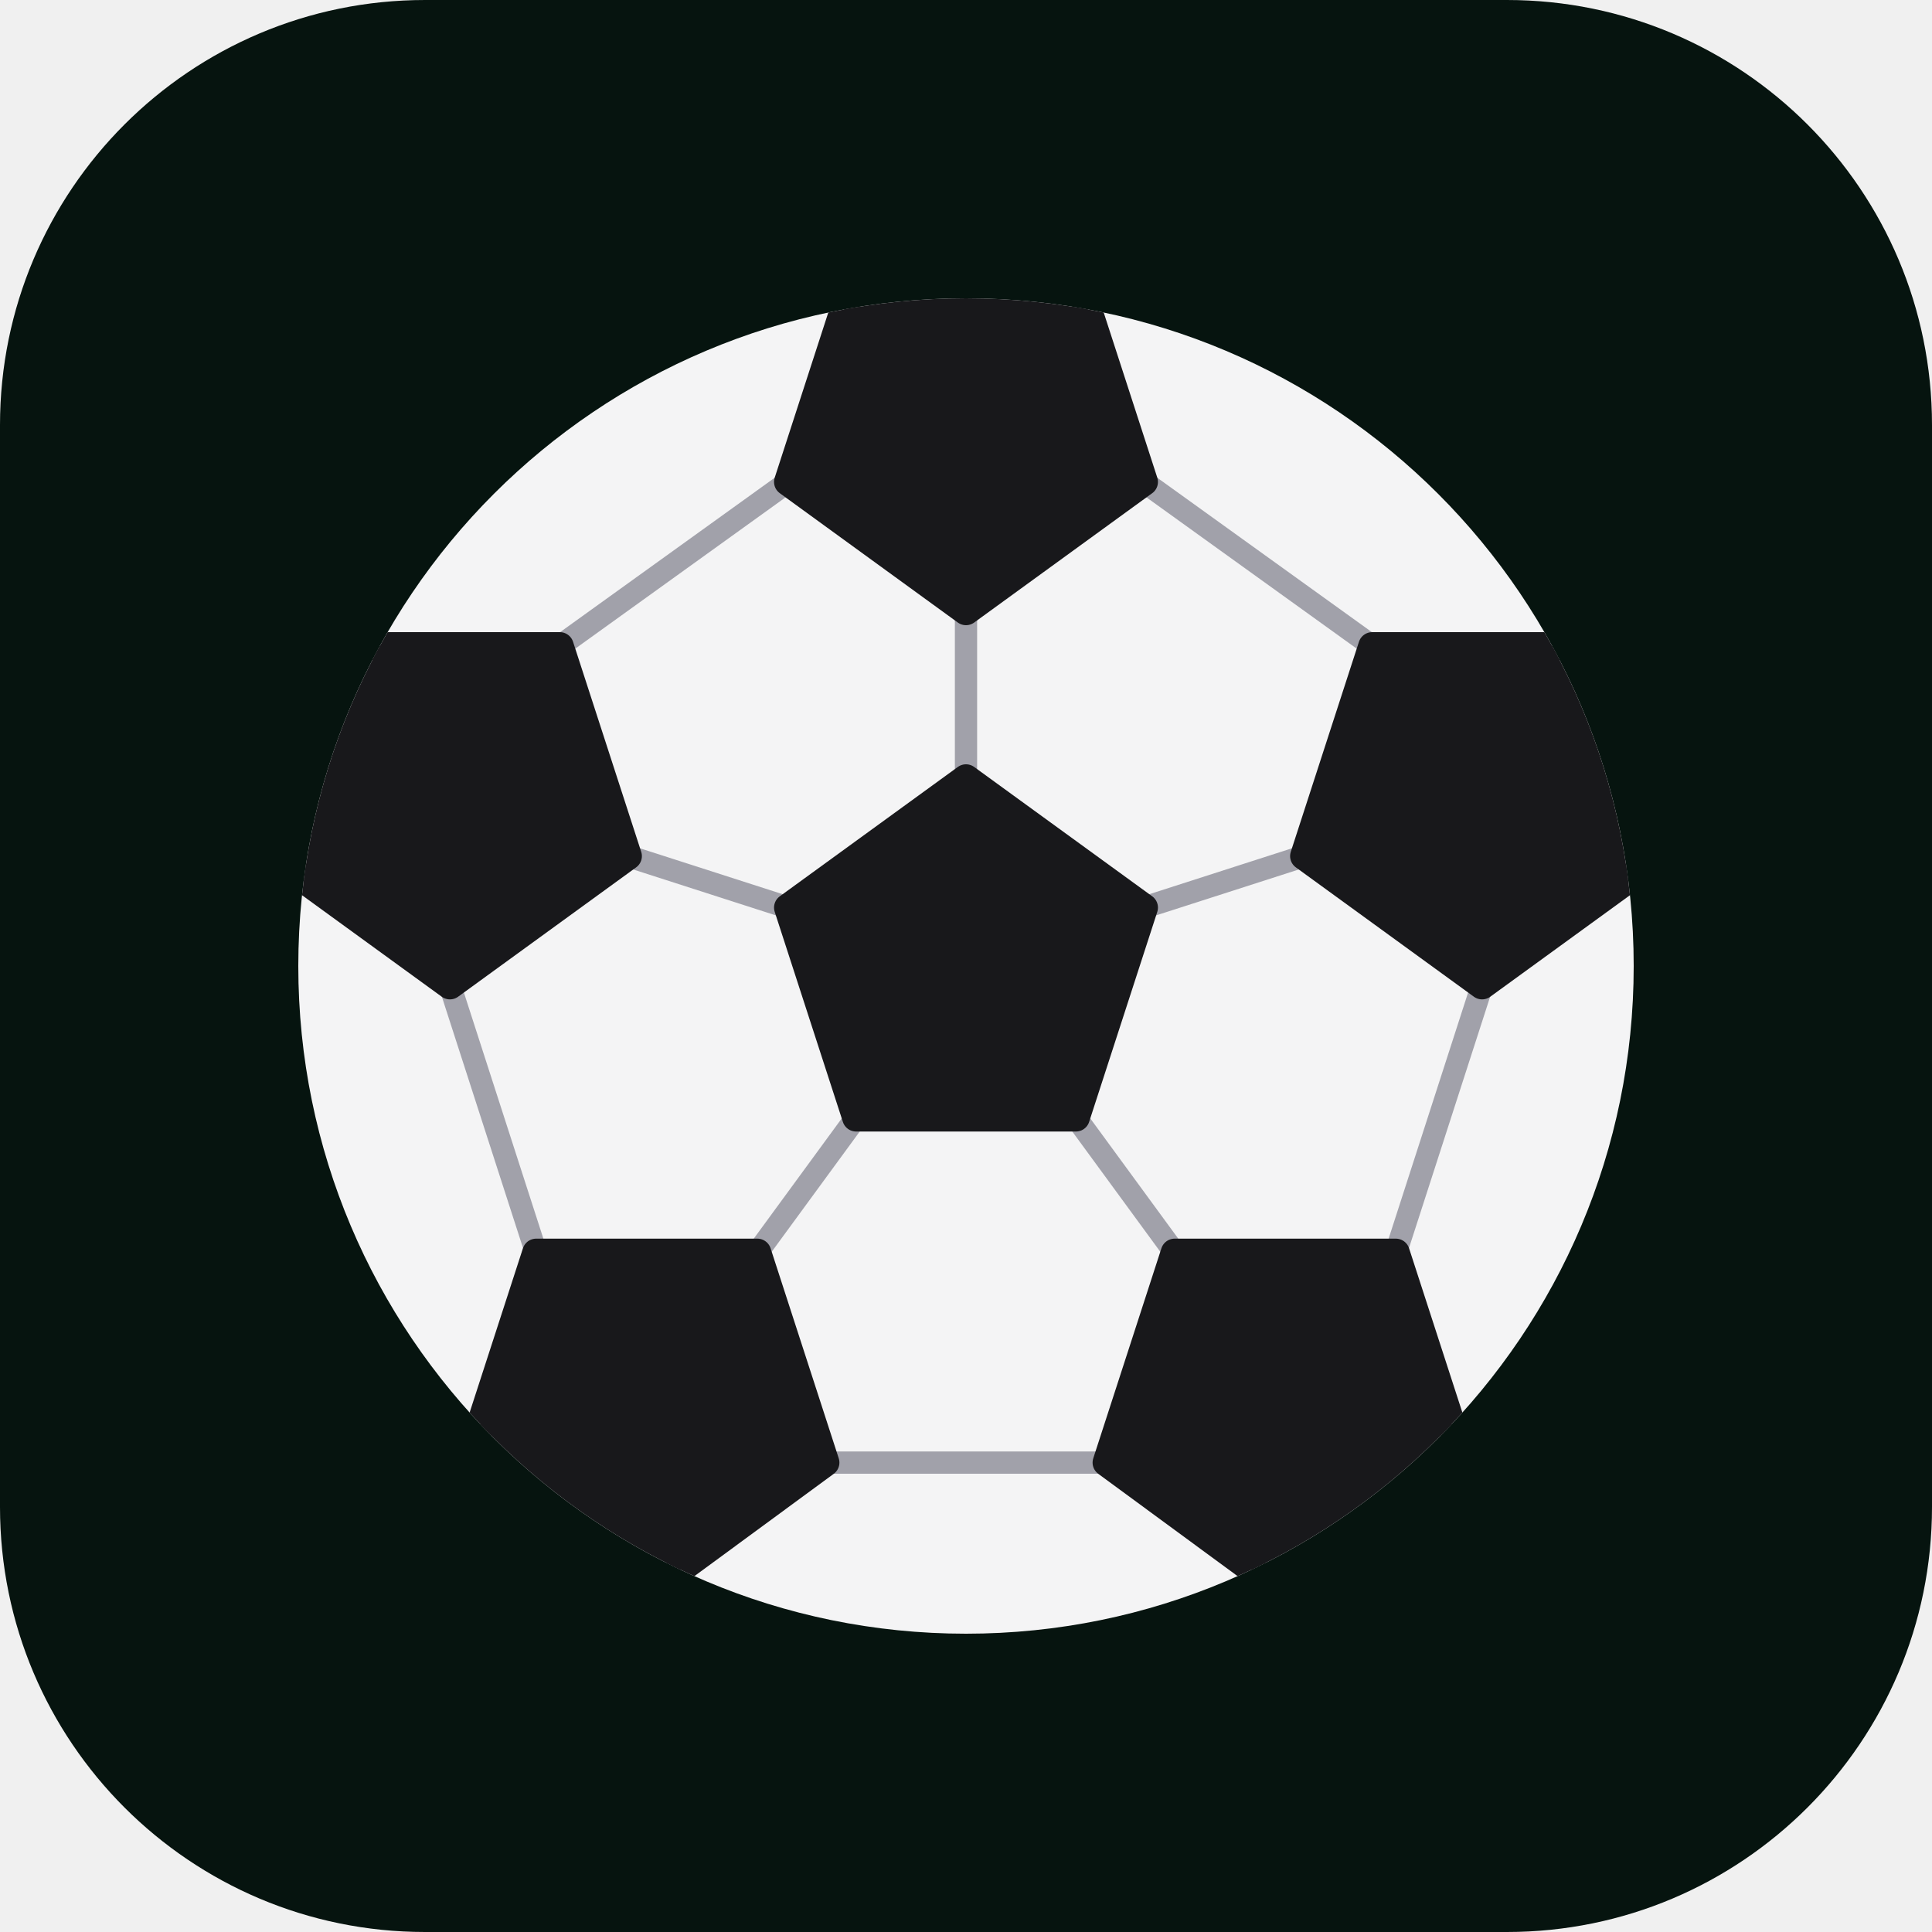
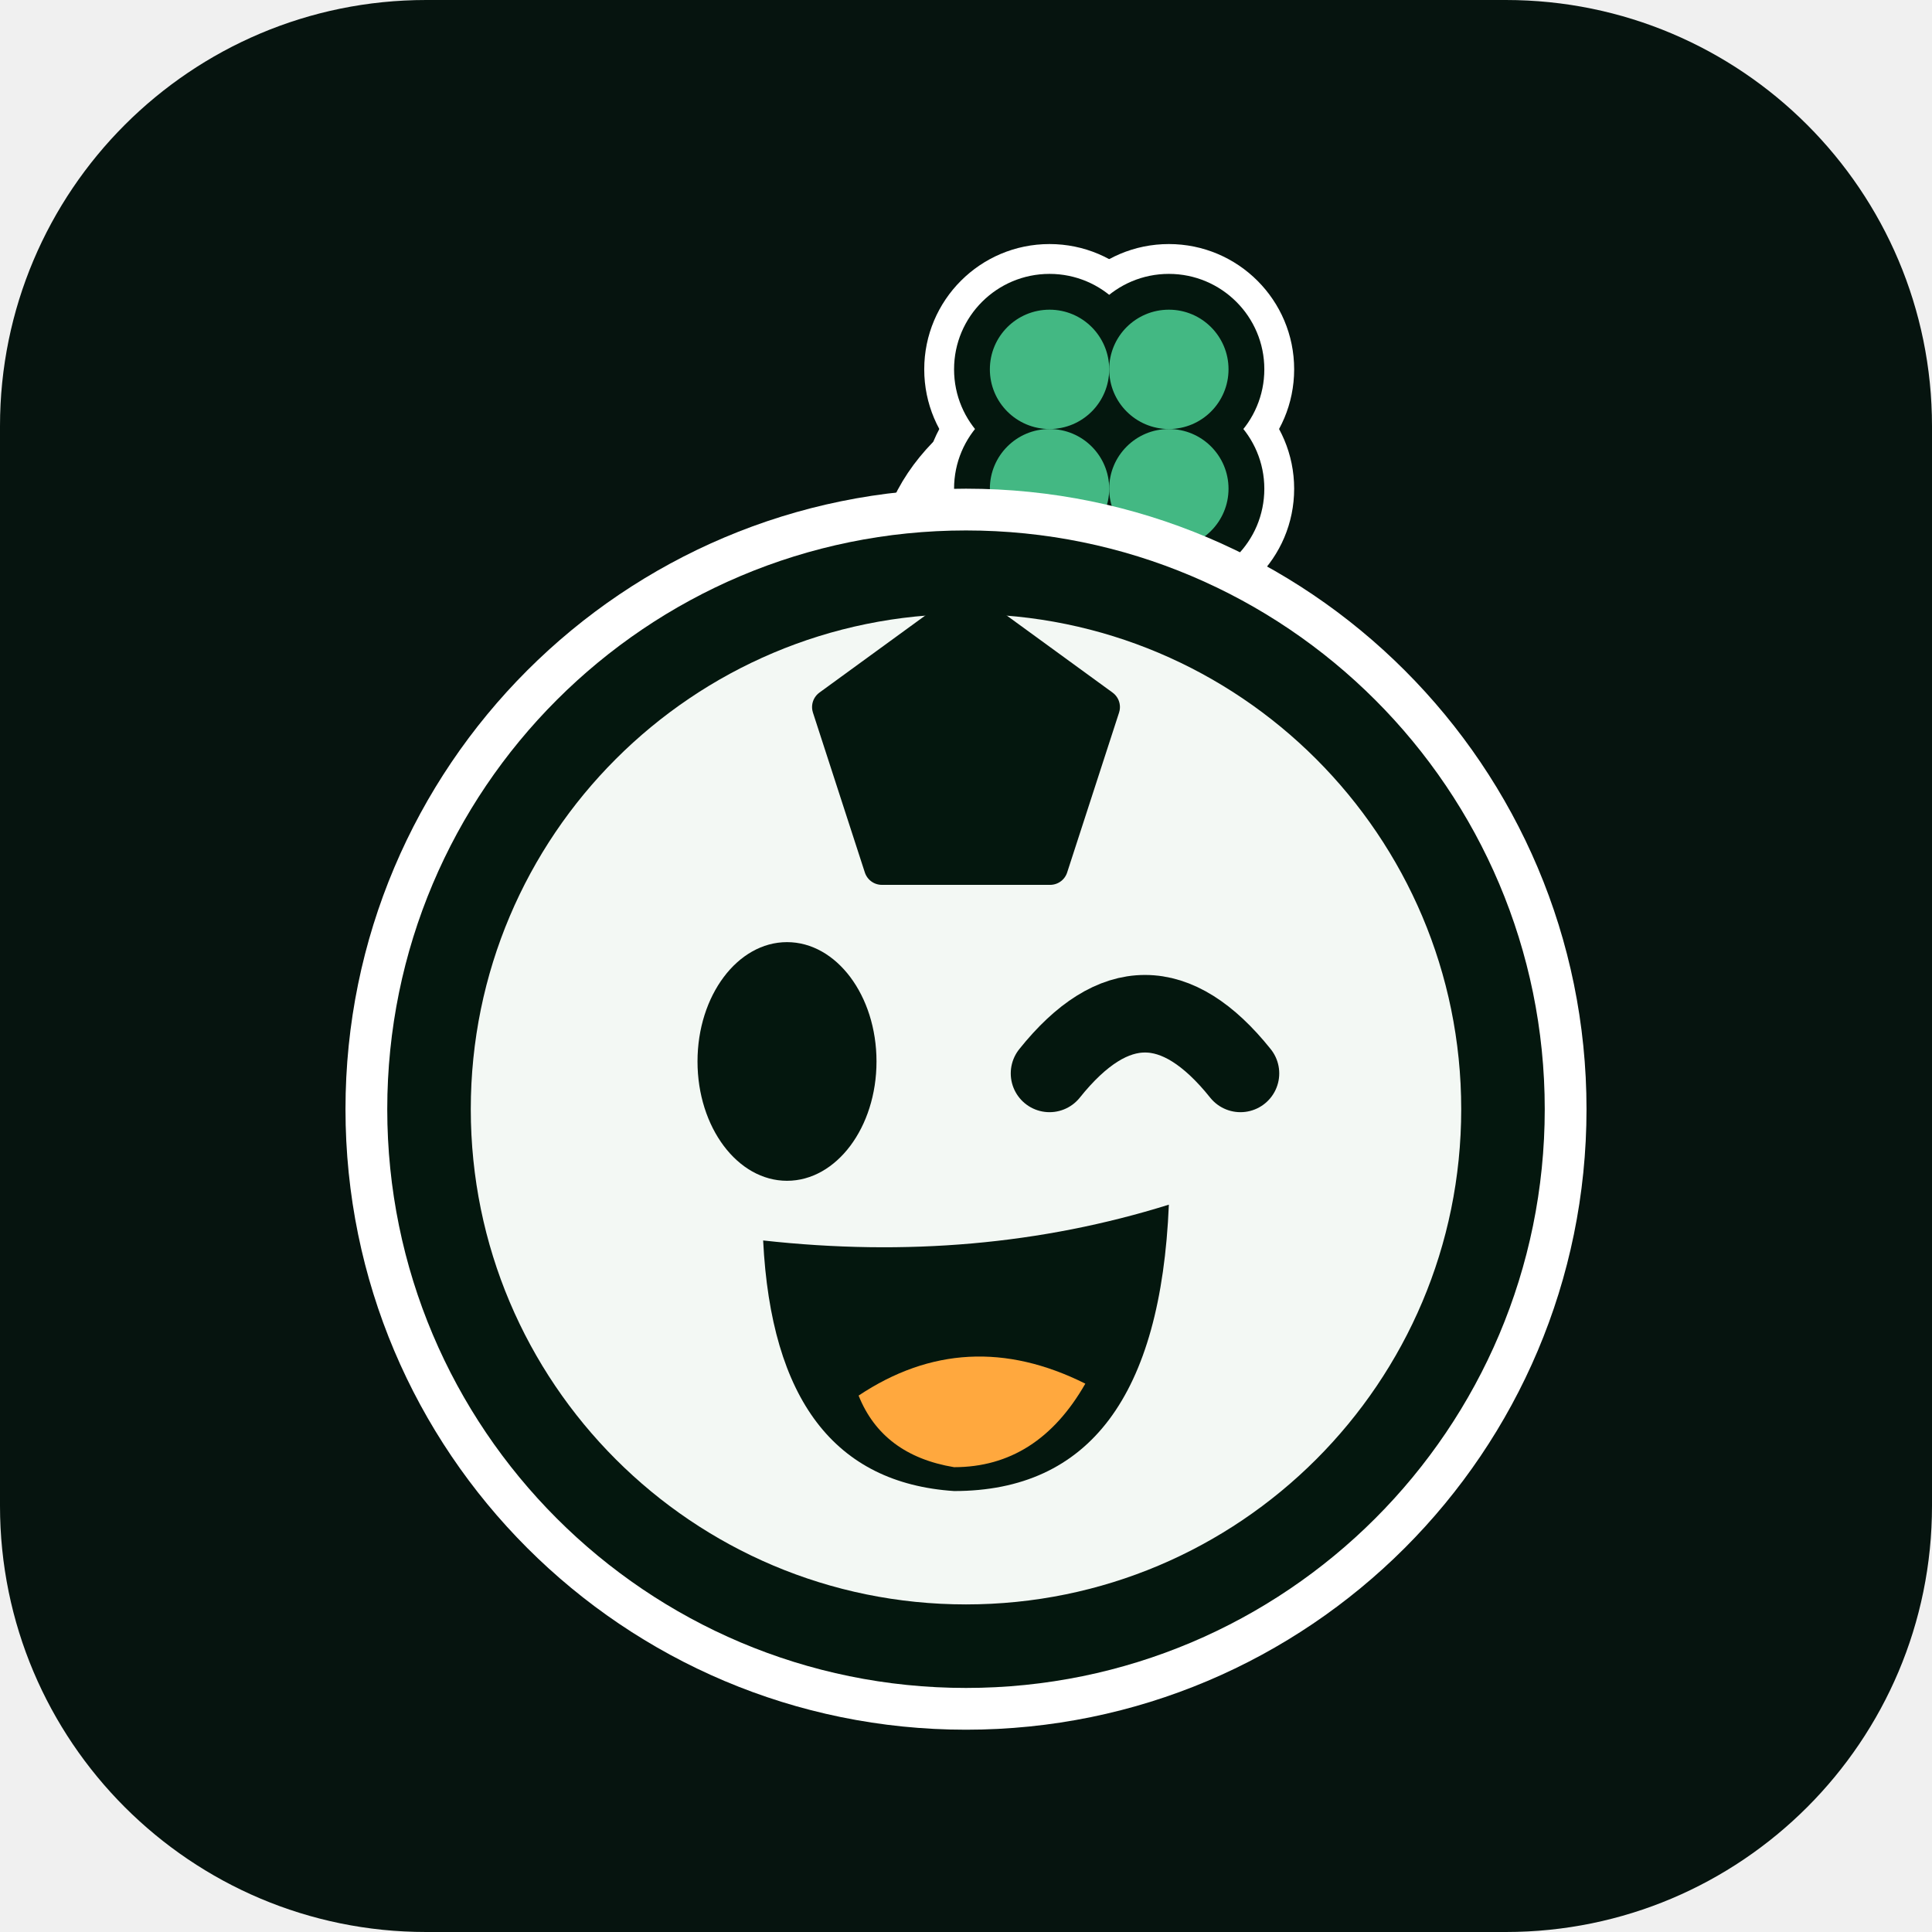
- <svg xmlns="http://www.w3.org/2000/svg" viewBox="0 0 100 100">
-   <rect width="100" height="100" rx="22" fill="#06140F" />
-   <g transform="translate(14 14) scale(.72)">
-     <clipPath id="b">
-       <circle cx="50" cy="50" r="48" />
-     </clipPath>
-     <circle cx="50" cy="50" r="48" fill="#f4f4f5" />
-     <g clip-path="url(#b)" stroke-linejoin="round">
-       <g stroke="#a1a1aa" stroke-width="1.6" stroke-linecap="round">
-         <line x1="50.0" y1="36.5" x2="50.0" y2="24.5" />
-         <line x1="62.8" y1="15.2" x2="79.2" y2="27.0" />
-         <line x1="42.1" y1="0.1" x2="41.8" y2="-1.4" />
-         <line x1="57.9" y1="0.1" x2="58.2" y2="-1.4" />
-         <line x1="62.8" y1="45.8" x2="74.3" y2="42.1" />
-         <line x1="87.1" y1="51.4" x2="80.9" y2="70.6" />
-         <line x1="95.0" y1="27.0" x2="96.3" y2="26.4" />
-         <line x1="99.9" y1="42.1" x2="101.4" y2="41.9" />
-         <line x1="57.9" y1="60.9" x2="65.0" y2="70.6" />
-         <line x1="60.1" y1="85.7" x2="39.9" y2="85.7" />
-         <line x1="85.8" y1="85.7" x2="86.8" y2="86.7" />
-         <line x1="72.9" y1="95.1" x2="73.6" y2="96.3" />
-         <line x1="42.1" y1="60.9" x2="35.0" y2="70.6" />
-         <line x1="19.1" y1="70.6" x2="12.9" y2="51.4" />
-         <line x1="27.1" y1="95.1" x2="26.4" y2="96.3" />
-         <line x1="14.2" y1="85.7" x2="13.2" y2="86.7" />
-         <line x1="37.2" y1="45.8" x2="25.7" y2="42.1" />
-         <line x1="20.8" y1="27.0" x2="37.2" y2="15.2" />
-         <line x1="0.1" y1="42.1" x2="-1.4" y2="41.9" />
-         <line x1="5.0" y1="27.0" x2="3.7" y2="26.4" />
-       </g>
-       <g fill="#18181b" stroke="#18181b" stroke-width="2">
-         <polygon points="50.0,36.5 62.8,45.8 57.9,60.9 42.1,60.9 37.2,45.8" />
-         <polygon points="50.0,24.5 37.2,15.2 42.1,0.1 57.9,0.1 62.8,15.2" />
-         <polygon points="74.3,42.1 79.2,27.0 95.0,27.0 99.9,42.1 87.1,51.4" />
-         <polygon points="65.0,70.6 80.9,70.6 85.8,85.7 72.9,95.1 60.1,85.7" />
-         <polygon points="35.0,70.6 39.9,85.7 27.1,95.1 14.2,85.7 19.1,70.6" />
-         <polygon points="25.7,42.1 12.9,51.4 0.1,42.1 5.0,27.0 20.8,27.0" />
-       </g>
+ <svg xmlns="http://www.w3.org/2000/svg" viewBox="-8 -16 272 272" width="272" height="272" role="img" aria-label="Lucky Fan">
+   <rect x="-8" y="-16" width="272" height="272" rx="60" fill="#06140F" />
+   <g transform="translate(128 120) scale(.84) translate(-128 -120)">
+     <path d="M128,56 C127,46 136,38 148,34" fill="none" stroke="#FFFFFF" stroke-width="30" stroke-linecap="round" />
+     <g fill="#FFFFFF">
+       <circle cx="142" cy="20" r="21" />
+       <circle cx="162" cy="20" r="21" />
+       <circle cx="142" cy="40" r="21" />
+       <circle cx="162" cy="40" r="21" />
    </g>
+     <path d="M128,56 C127,46 136,38 148,34" fill="none" stroke="#04170E" stroke-width="14" stroke-linecap="round" />
+     <g fill="#04170E">
+       <circle cx="142" cy="20" r="16" />
+       <circle cx="162" cy="20" r="16" />
+       <circle cx="142" cy="40" r="16" />
+       <circle cx="162" cy="40" r="16" />
+     </g>
+     <g fill="#43B883">
+       <circle cx="142" cy="20" r="10" />
+       <circle cx="162" cy="20" r="10" />
+       <circle cx="142" cy="40" r="10" />
+       <circle cx="162" cy="40" r="10" />
+     </g>
+     <circle cx="128" cy="144" r="104" fill="#FFFFFF" />
+     <circle cx="128" cy="144" r="90" fill="#F3F8F4" stroke="#04170E" stroke-width="14" />
+     <polygon points="128.0,60.0 150.8,76.6 142.1,103.4 113.9,103.4 105.2,76.6" fill="#04170E" stroke="#04170E" stroke-width="6" stroke-linejoin="round" />
+     <ellipse cx="98" cy="136" rx="15" ry="20" fill="#04170E" />
+     <path d="M142,138 Q158,118 174,138" fill="none" stroke="#04170E" stroke-width="13" stroke-linecap="round" />
+     <path d="M94,166 Q130,170 162,160 Q160,208 126,208 Q96,206 94,166Z" fill="#04170E" />
+     <path d="M110,192 Q128,180 148,190 Q140,204 126,204 Q114,202 110,192Z" fill="#FFA83E" />
  </g>
</svg>
